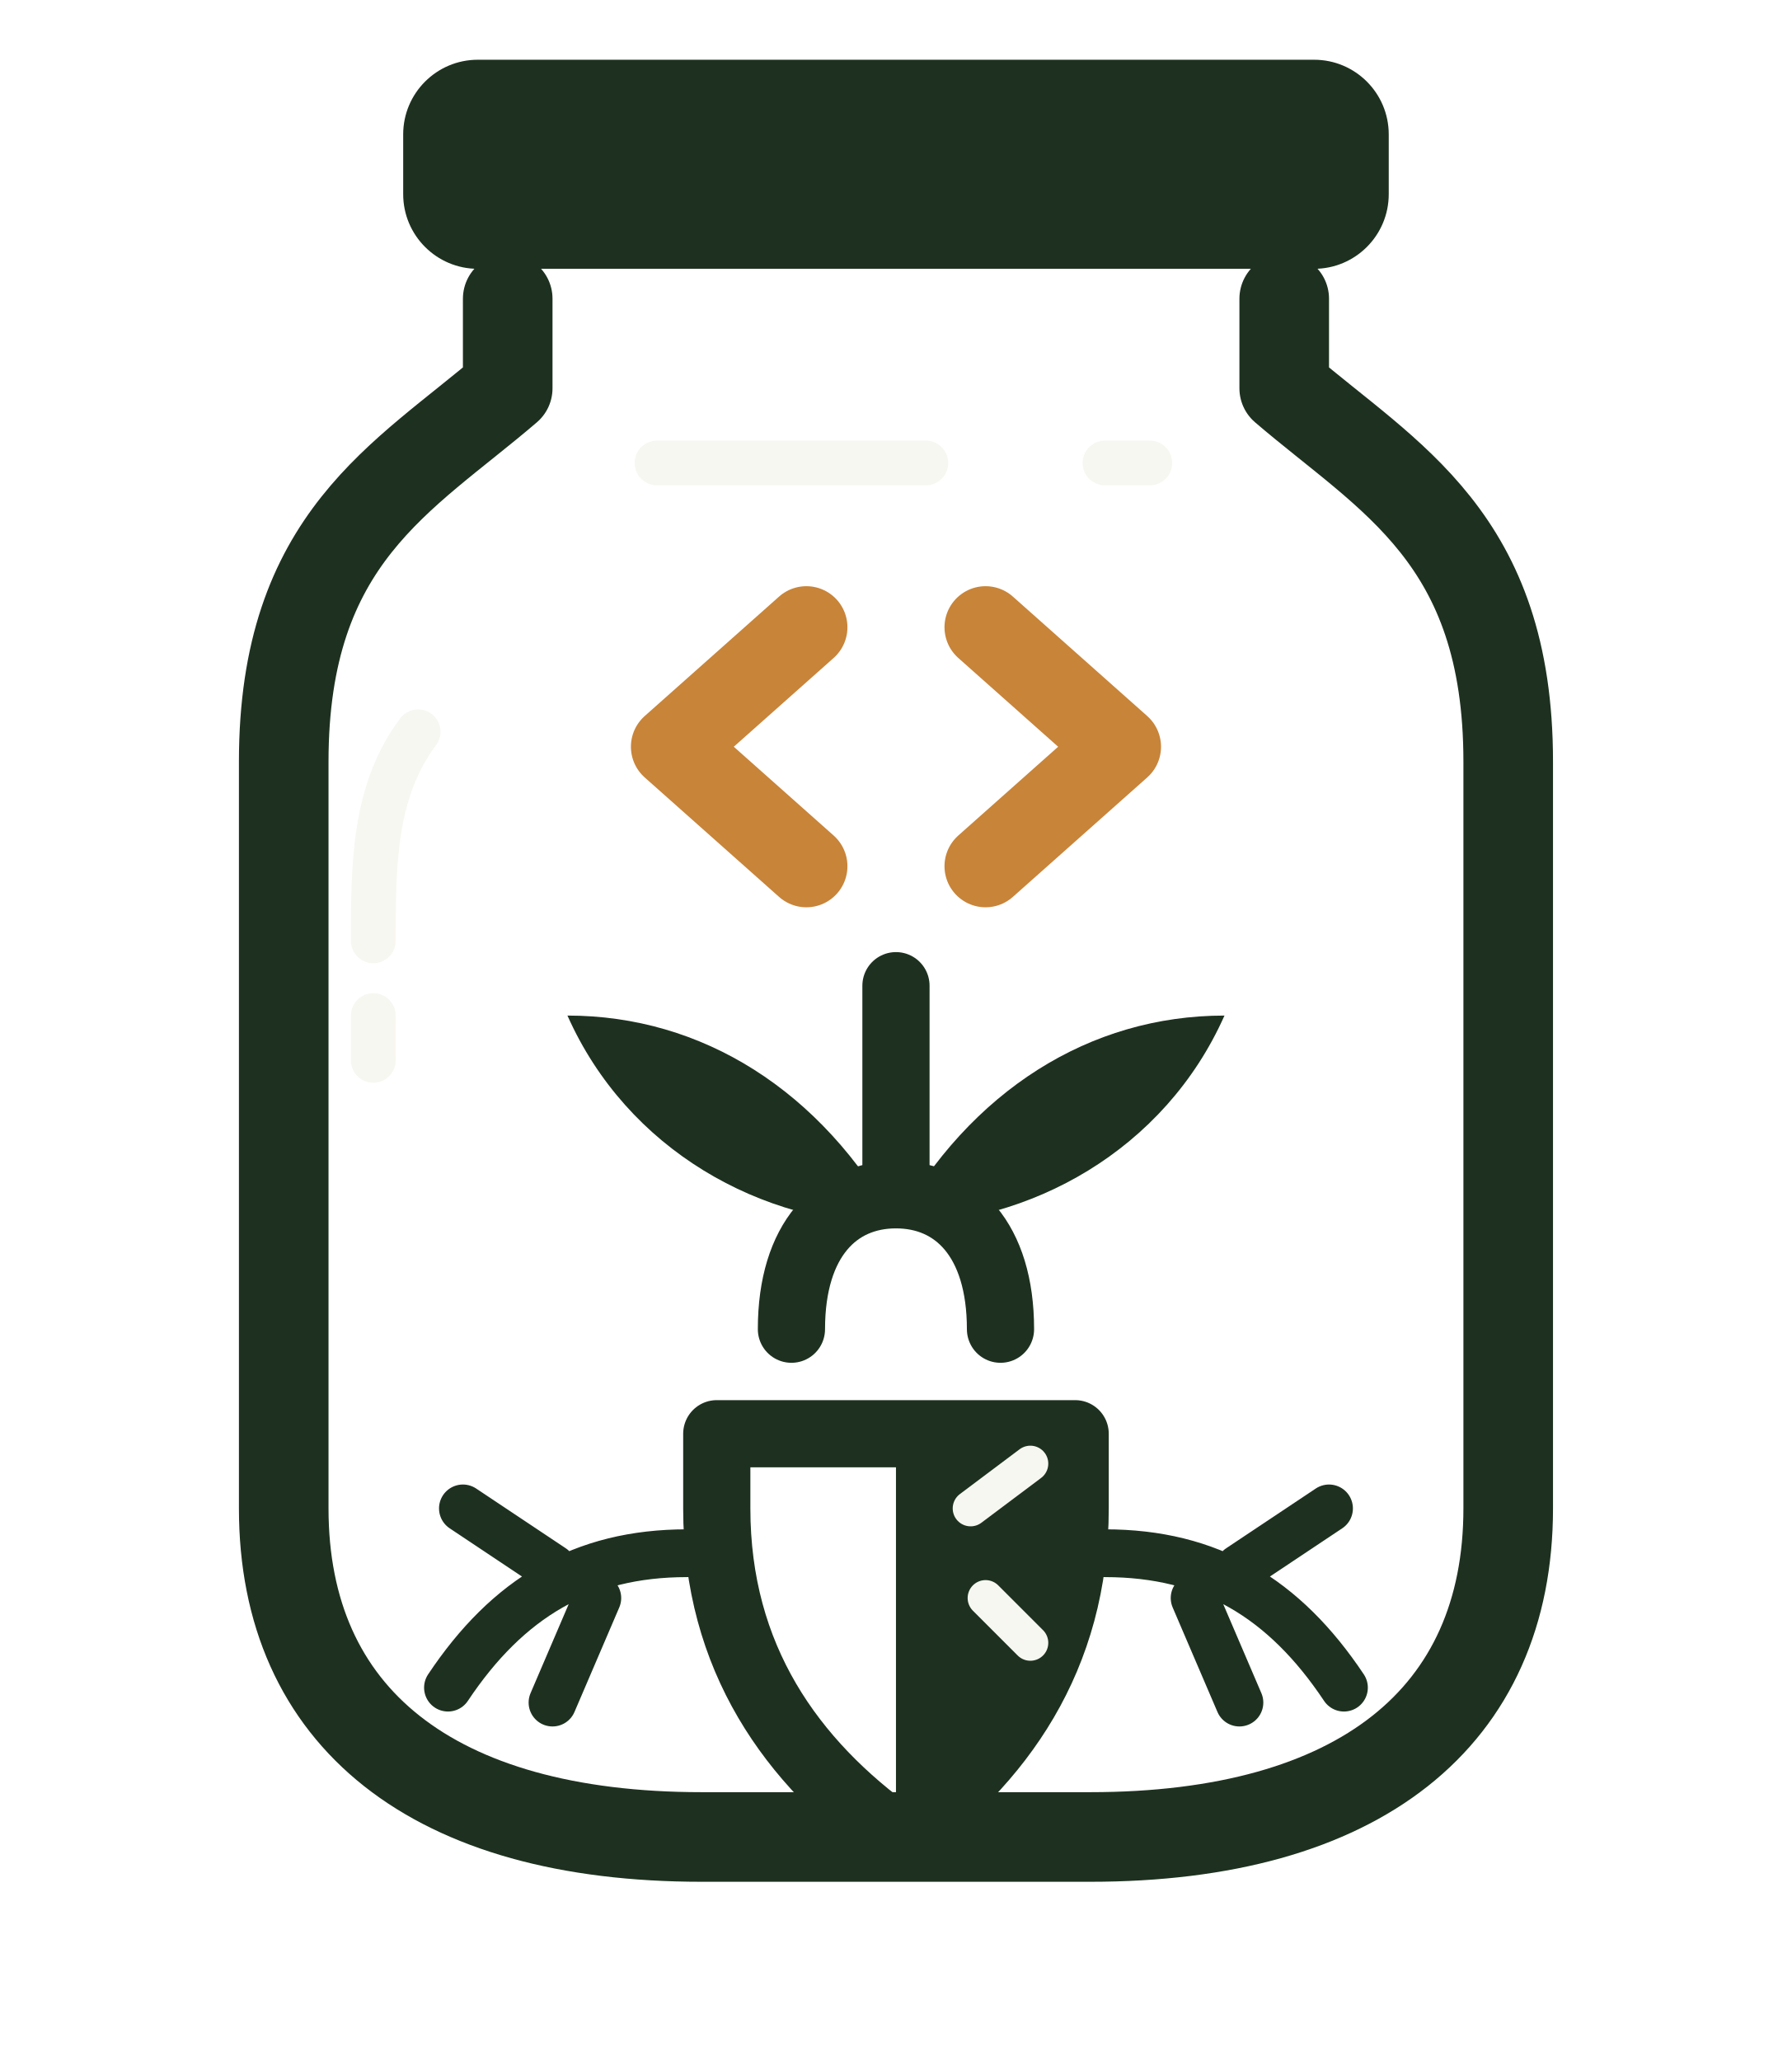
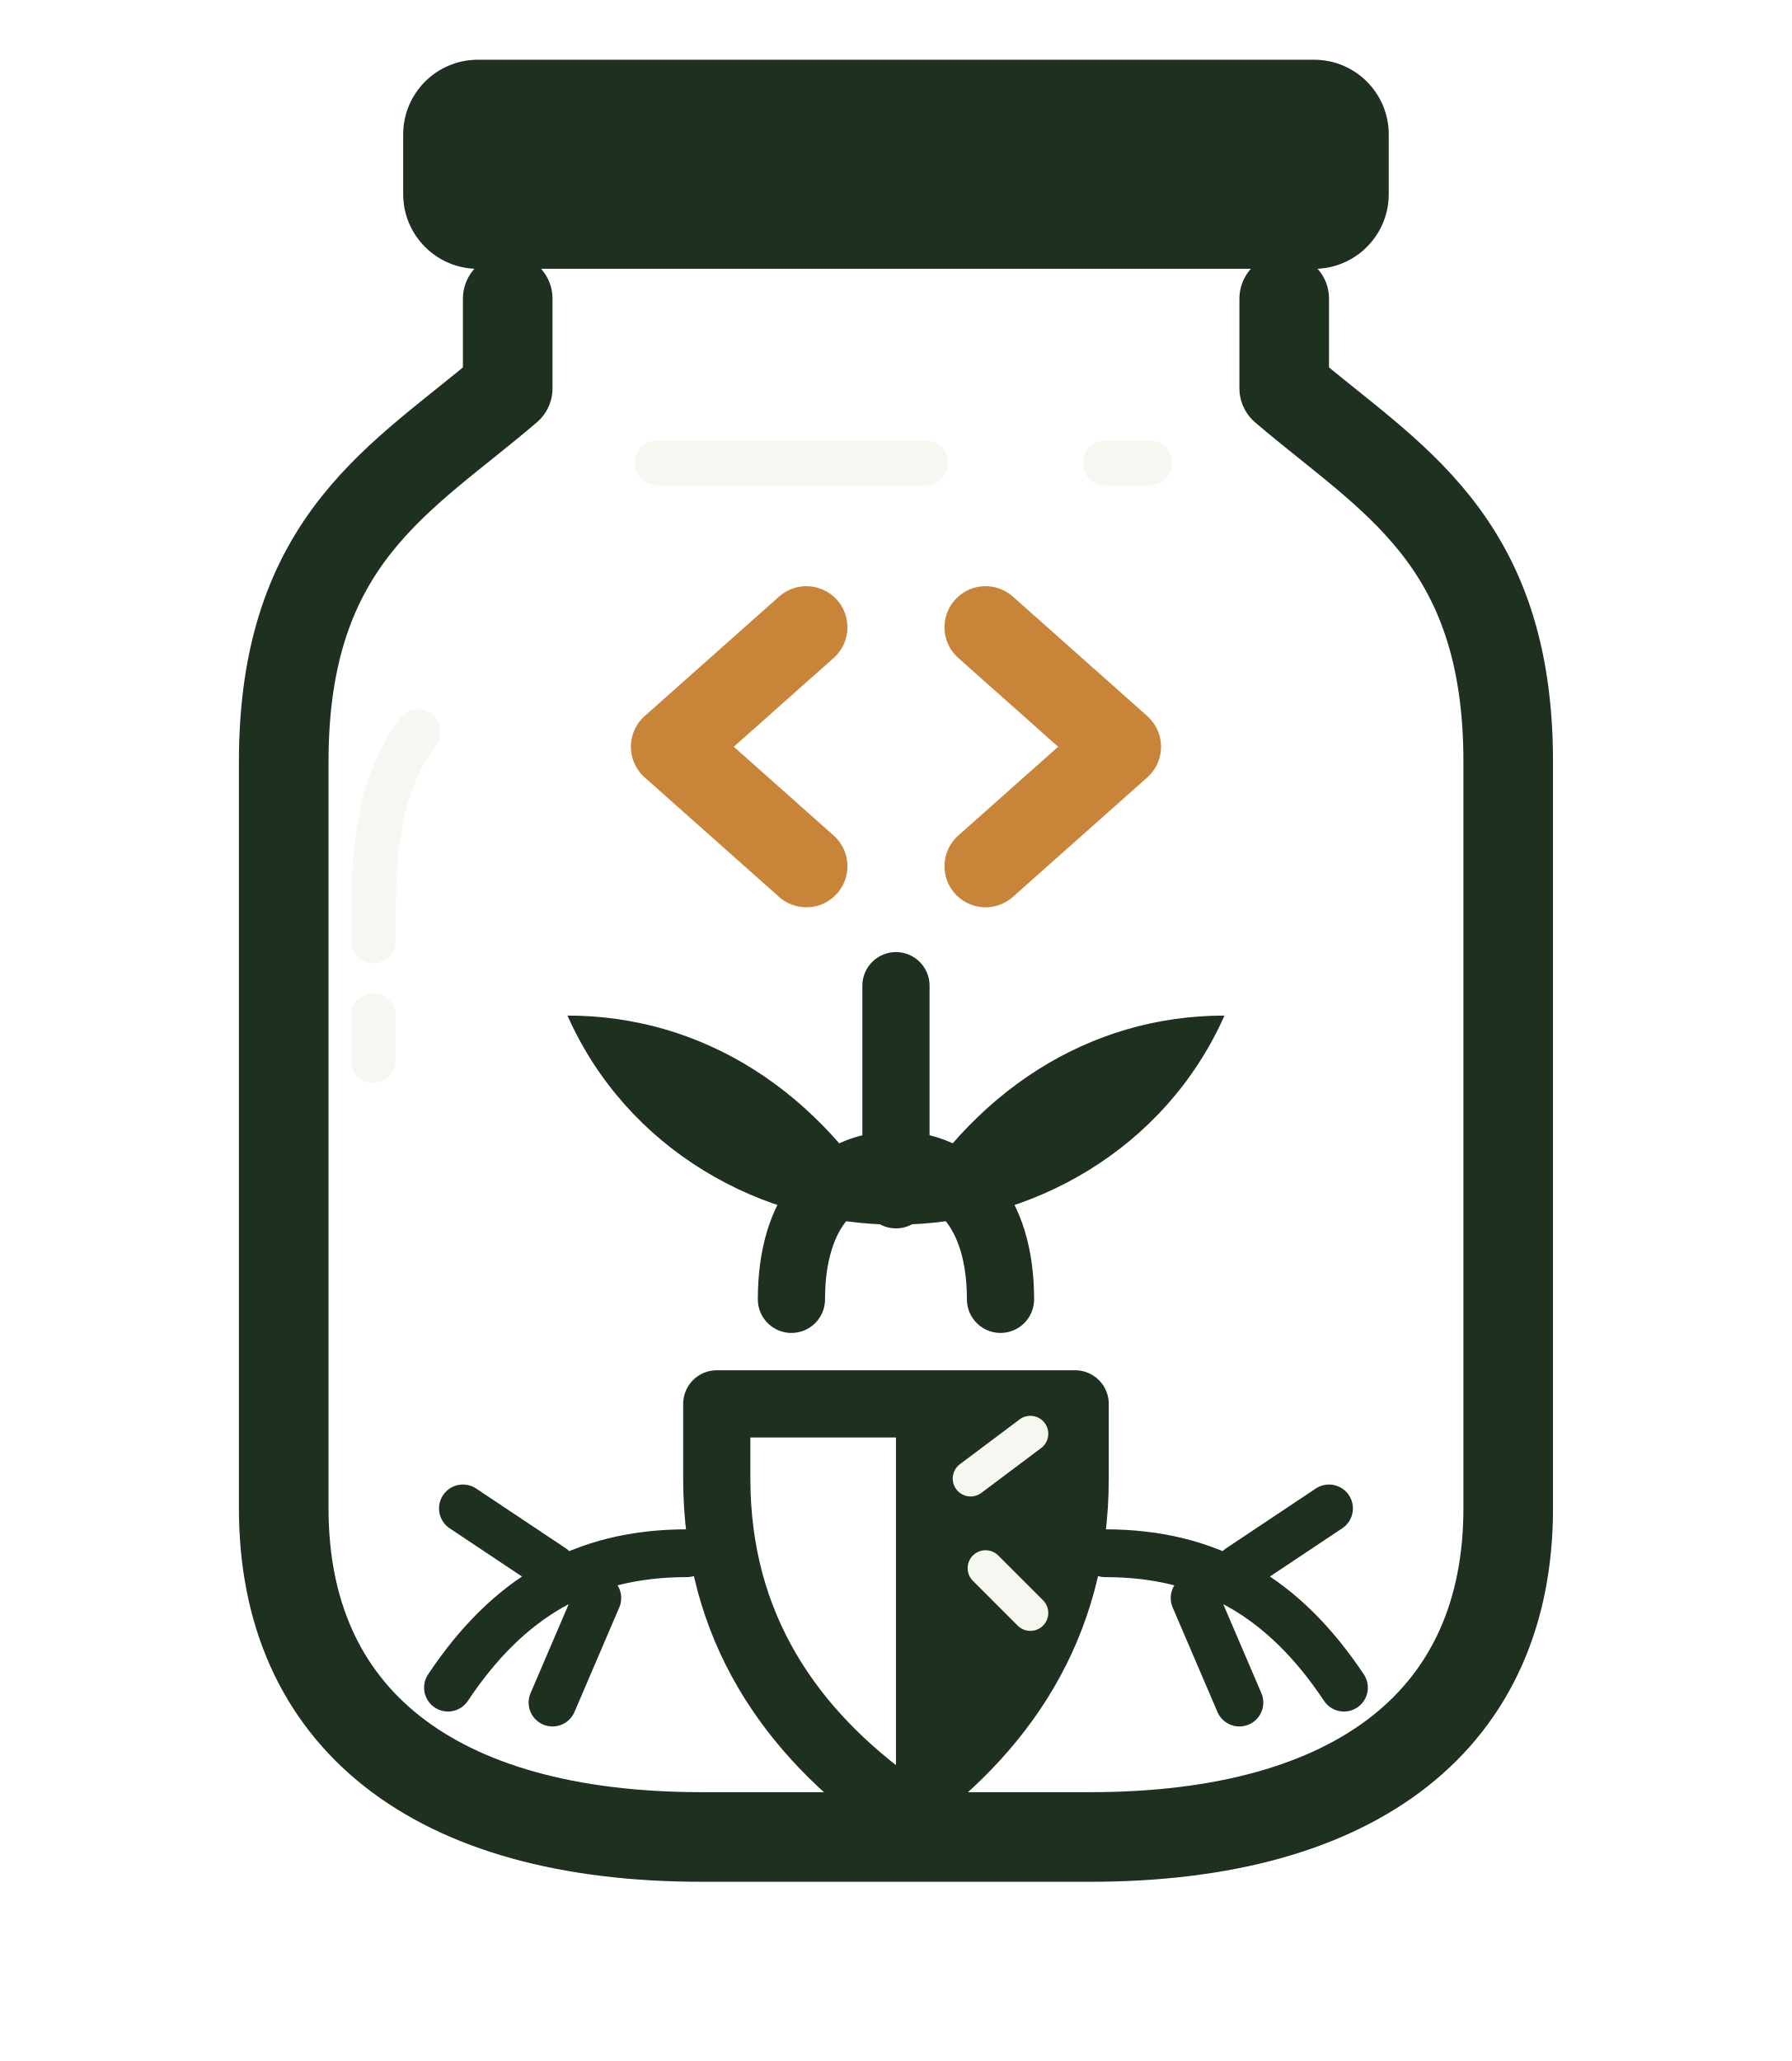
<svg xmlns="http://www.w3.org/2000/svg" viewBox="0 0 120 138" fill="none">
  <rect x="27" y="4" width="66" height="14" rx="5" fill="#1e3120" />
  <path d="M34 20v6c-7 6-15 10-15 25v50c0 14 10 22 28 22h26c18 0 28-8 28-22V51c0-15-8-19-15-25v-6" stroke="#1e3120" stroke-width="6" stroke-linecap="round" stroke-linejoin="round" />
  <path d="M44 31h18M74 31h3" stroke="#f7f7f1" stroke-width="3" stroke-linecap="round" />
  <path d="M28 49c-3 4-3 9-3 14M25 68v3" stroke="#f7f7f1" stroke-width="3" stroke-linecap="round" />
  <path d="M54 42l-9 8 9 8M66 42l9 8-9 8" stroke="#c88439" stroke-width="5.5" stroke-linecap="round" stroke-linejoin="round" />
  <path d="M60 66V80" stroke="#1e3120" stroke-width="4.5" stroke-linecap="round" />
  <path d="M60 82C51 82 42 77 38 68c9 0 17 5 22 14z" fill="#1e3120" />
  <path d="M60 82c9 0 18-5 22-14-9 0-17 5-22 14z" fill="#1e3120" />
  <path d="M46 104c-7 0-12 3-16 9M37 105l-6-4M40 107l-3 7" stroke="#1e3120" stroke-width="3.2" stroke-linecap="round" stroke-linejoin="round" />
  <path d="M74 104c7 0 12 3 16 9M83 105l6-4M80 107l3 7" stroke="#1e3120" stroke-width="3.2" stroke-linecap="round" stroke-linejoin="round" />
-   <path d="M53 89c0-6 3-9 7-9s7 3 7 9" stroke="#1e3120" stroke-width="4.5" stroke-linecap="round" />
-   <path d="M60 96h12v5c0 10-5 17-12 22z" fill="#1e3120" />
-   <path d="M48 96h24v5c0 10-5 17-12 22-7-5-12-12-12-22v-5z" stroke="#1e3120" stroke-width="4.5" stroke-linejoin="round" />
-   <path d="M65 101l4-3M66 107l3 3" stroke="#f7f7f1" stroke-width="2.4" stroke-linecap="round" />
+   <path d="M53 87c0-6 3-9 7-9s7 3 7 9" stroke="#1e3120" stroke-width="4.5" stroke-linecap="round" />
+   <path d="M60 94h12v5c0 10-5 17-12 22z" fill="#1e3120" />
+   <path d="M48 94h24v5c0 10-5 17-12 22-7-5-12-12-12-22v-5z" stroke="#1e3120" stroke-width="4.5" stroke-linejoin="round" />
+   <path d="M65 99l4-3M66 105l3 3" stroke="#f7f7f1" stroke-width="2.4" stroke-linecap="round" />
</svg>
